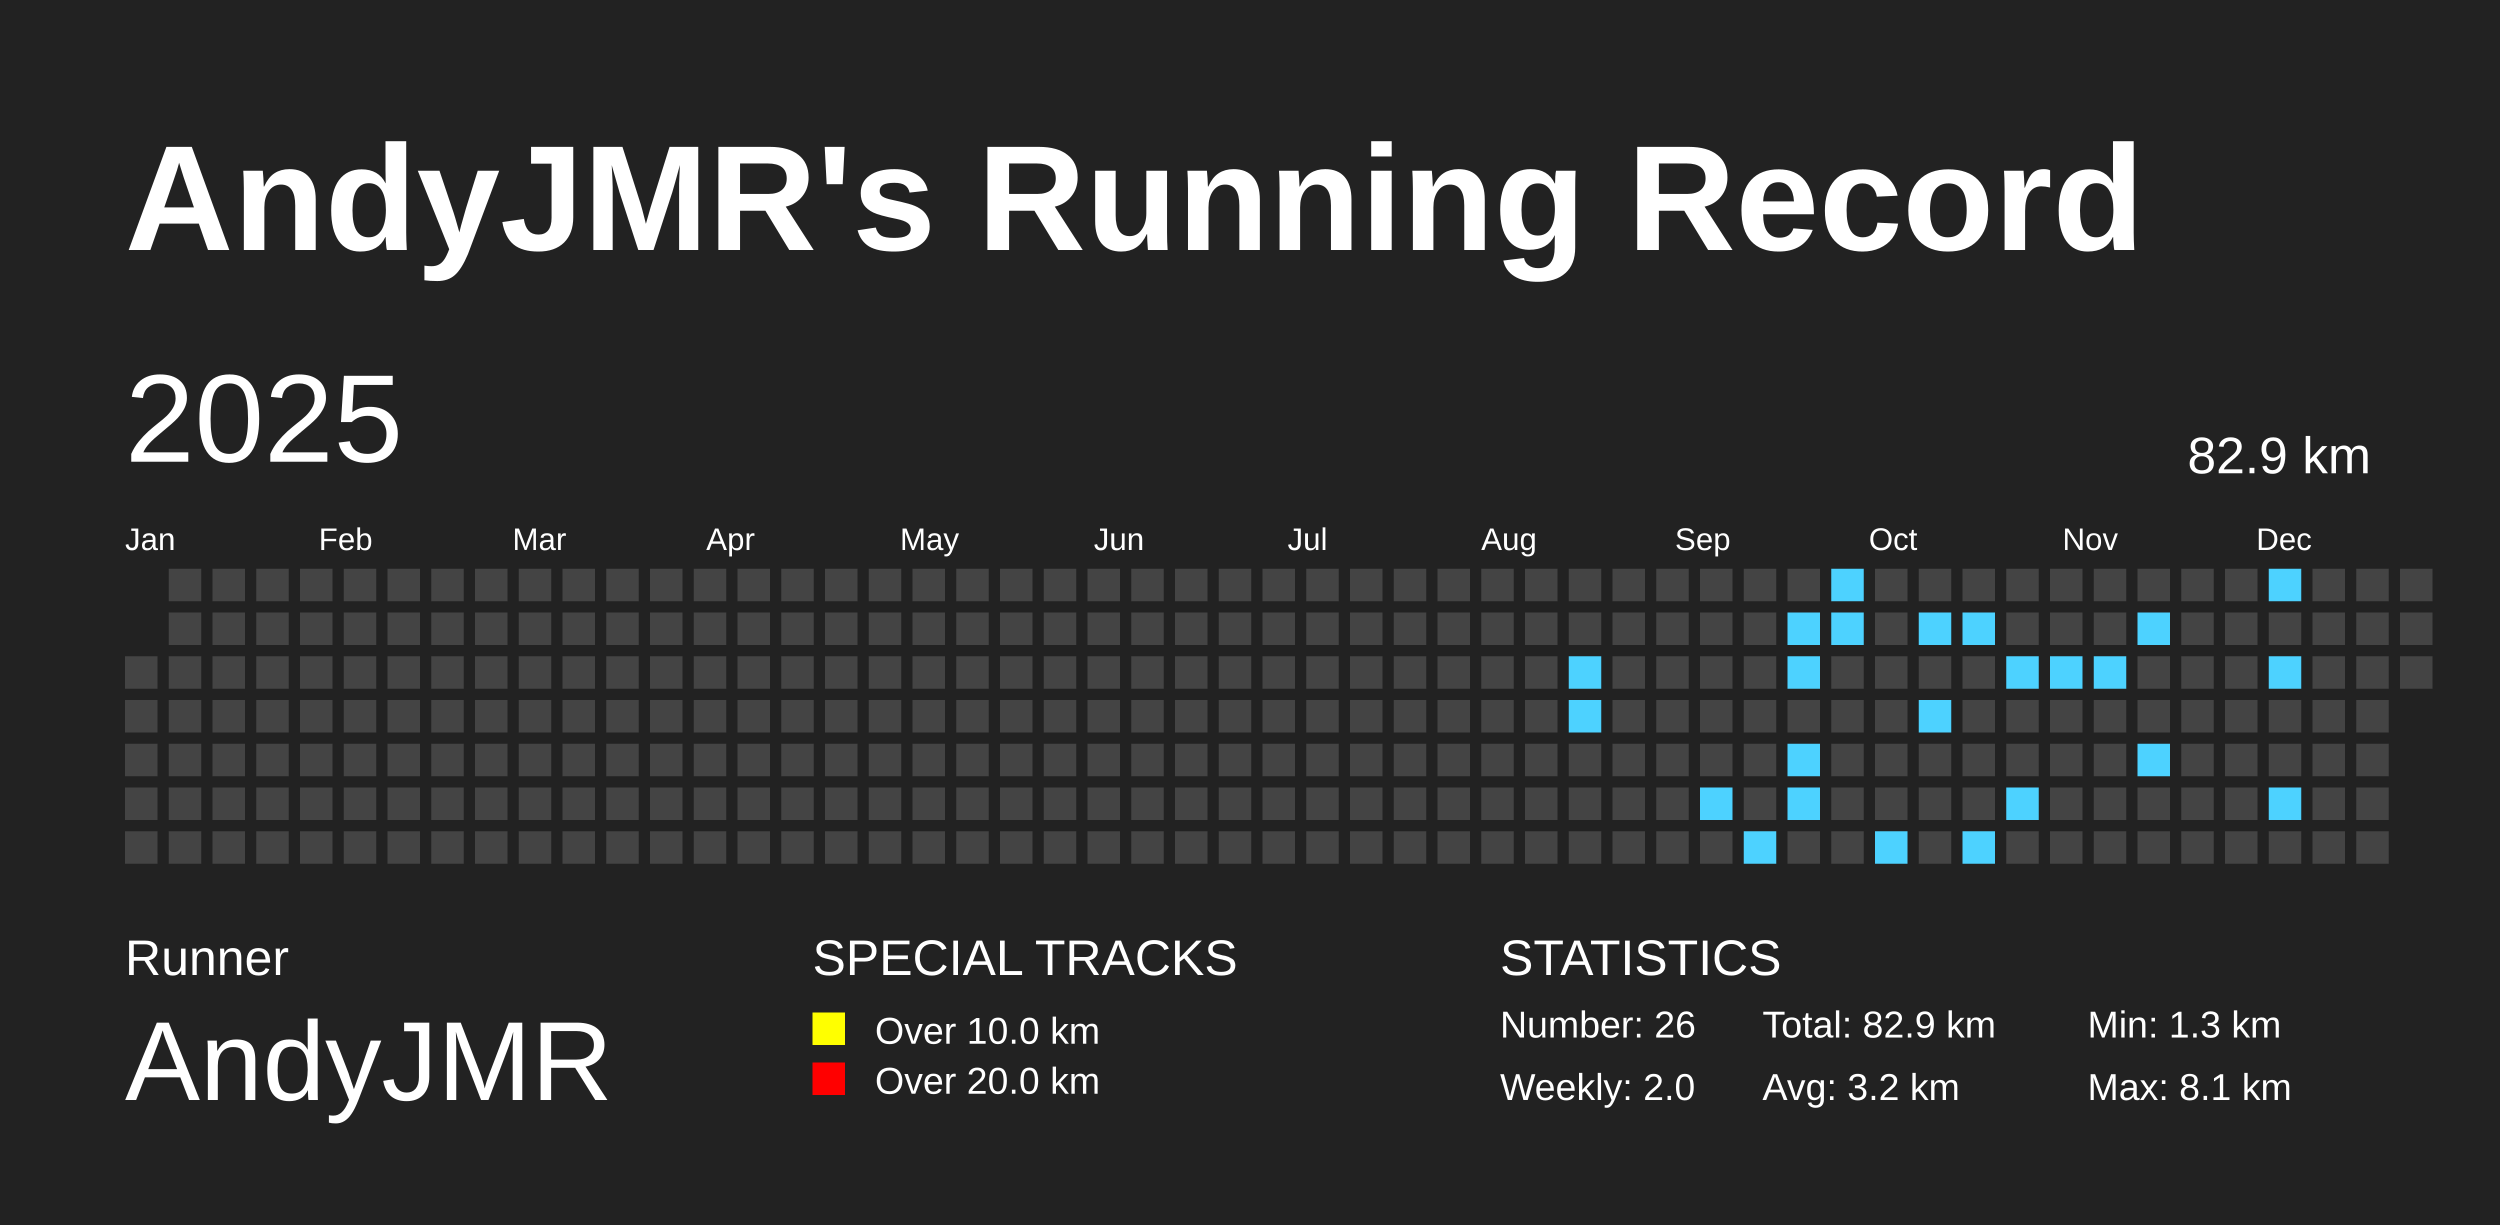
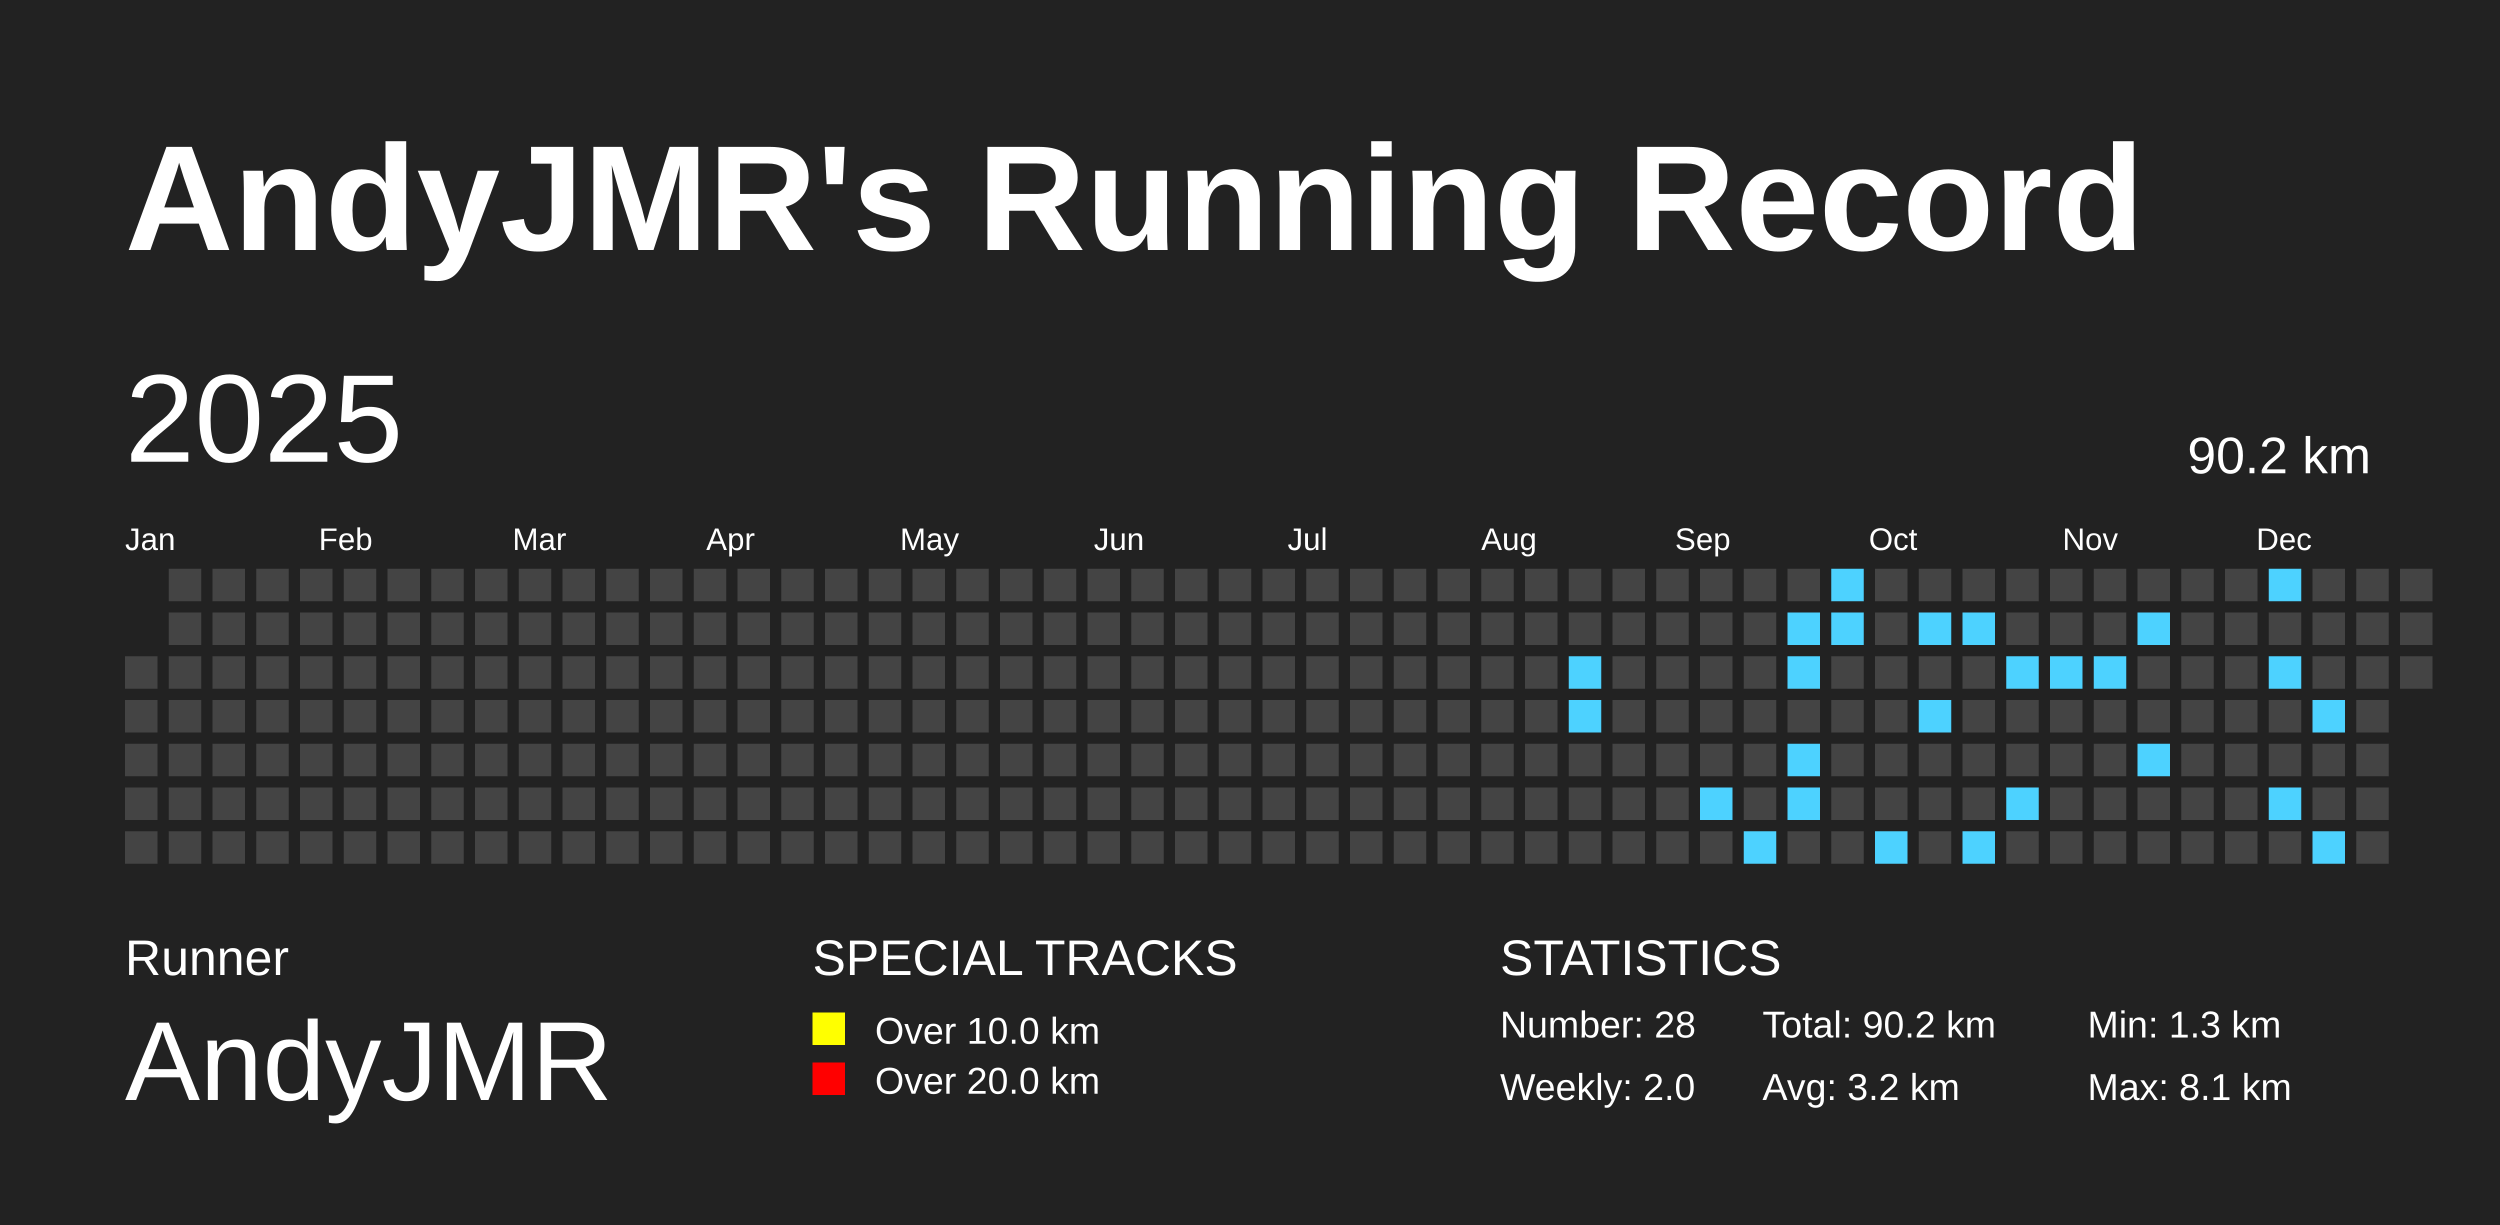
<svg xmlns="http://www.w3.org/2000/svg" baseProfile="full" height="98mm" version="1.1" viewBox="0,0,200,98" width="200mm">
  <defs />
  <rect fill="#222222" height="98" width="200" x="0" y="0" />
  <text fill="#FFFFFF" style="font-size:12px; font-family:Arial; font-weight:bold;" x="10" y="20">AndyJMR's Running Record</text>
  <text fill="#FFFFFF" style="font-size:4px; font-family:Arial" x="10" y="78">Runner</text>
  <text fill="#FFFFFF" style="font-size:9px; font-family:Arial" x="10" y="88">AndyJMR</text>
  <text fill="#FFFFFF" style="font-size:4px; font-family:Arial" x="65" y="78">SPECIAL TRACKS</text>
  <rect fill="yellow" height="2.6" width="2.6" x="65" y="81" />
  <text fill="#FFFFFF" style="font-size:3px; font-family:Arial" x="70" y="83.5">Over 10.0 km</text>
  <rect fill="red" height="2.6" width="2.6" x="65" y="85" />
  <text fill="#FFFFFF" style="font-size:3px; font-family:Arial" x="70" y="87.5">Over 20.0 km</text>
  <text fill="#FFFFFF" style="font-size:4px; font-family:Arial" x="120" y="78">STATISTICS</text>
-   <text fill="#FFFFFF" style="font-size:3px; font-family:Arial" x="120" y="83">Number: 26</text>
+   <text fill="#FFFFFF" style="font-size:3px; font-family:Arial" x="120" y="83">Number: 28</text>
  <text fill="#FFFFFF" style="font-size:3px; font-family:Arial" x="120" y="88">Weekly: 2.0</text>
-   <text fill="#FFFFFF" style="font-size:3px; font-family:Arial" x="141" y="83">Total: 82.9 km</text>
+   <text fill="#FFFFFF" style="font-size:3px; font-family:Arial" x="141" y="83">Total: 90.2 km</text>
  <text fill="#FFFFFF" style="font-size:3px; font-family:Arial" x="141" y="88">Avg: 3.2 km</text>
  <text fill="#FFFFFF" style="font-size:3px; font-family:Arial" x="167" y="83">Min: 1.3 km</text>
  <text fill="#FFFFFF" style="font-size:3px; font-family:Arial" x="167" y="88">Max: 8.1 km</text>
  <text dominant-baseline="hanging" fill="#FFFFFF" style="font-size:10.0px; font-family:Arial;" x="10" y="30">2025</text>
-   <text dominant-baseline="hanging" fill="#FFFFFF" style="font-size:4.125px; font-family:Arial;" x="175" y="35">82.9 km</text>
+   <text dominant-baseline="hanging" fill="#FFFFFF" style="font-size:4.125px; font-family:Arial;" x="175" y="35">90.2 km</text>
  <text fill="#FFFFFF" style="font-size:2.5px; font-family:Arial" x="10.0" y="44">Jan</text>
  <text fill="#FFFFFF" style="font-size:2.5px; font-family:Arial" x="25.5" y="44">Feb</text>
  <text fill="#FFFFFF" style="font-size:2.5px; font-family:Arial" x="41.0" y="44">Mar</text>
  <text fill="#FFFFFF" style="font-size:2.5px; font-family:Arial" x="56.5" y="44">Apr</text>
  <text fill="#FFFFFF" style="font-size:2.5px; font-family:Arial" x="72.0" y="44">May</text>
  <text fill="#FFFFFF" style="font-size:2.5px; font-family:Arial" x="87.5" y="44">Jun</text>
  <text fill="#FFFFFF" style="font-size:2.5px; font-family:Arial" x="103.0" y="44">Jul</text>
  <text fill="#FFFFFF" style="font-size:2.5px; font-family:Arial" x="118.5" y="44">Aug</text>
  <text fill="#FFFFFF" style="font-size:2.5px; font-family:Arial" x="134.0" y="44">Sep</text>
  <text fill="#FFFFFF" style="font-size:2.5px; font-family:Arial" x="149.5" y="44">Oct</text>
  <text fill="#FFFFFF" style="font-size:2.5px; font-family:Arial" x="165.0" y="44">Nov</text>
  <text fill="#FFFFFF" style="font-size:2.5px; font-family:Arial" x="180.5" y="44">Dec</text>
  <rect fill="#444444" height="2.6" width="2.6" x="10.0" y="52.5" />
  <rect fill="#444444" height="2.6" width="2.6" x="10.0" y="56.0" />
  <rect fill="#444444" height="2.6" width="2.6" x="10.0" y="59.5" />
  <rect fill="#444444" height="2.6" width="2.6" x="10.0" y="63.0" />
  <rect fill="#444444" height="2.6" width="2.6" x="10.0" y="66.5" />
  <rect fill="#444444" height="2.6" width="2.6" x="13.5" y="45.5" />
  <rect fill="#444444" height="2.6" width="2.6" x="13.5" y="49.0" />
  <rect fill="#444444" height="2.6" width="2.6" x="13.5" y="52.5" />
  <rect fill="#444444" height="2.6" width="2.6" x="13.5" y="56.0" />
  <rect fill="#444444" height="2.6" width="2.6" x="13.5" y="59.5" />
  <rect fill="#444444" height="2.6" width="2.6" x="13.5" y="63.0" />
  <rect fill="#444444" height="2.6" width="2.6" x="13.5" y="66.5" />
  <rect fill="#444444" height="2.6" width="2.6" x="17.0" y="45.5" />
  <rect fill="#444444" height="2.6" width="2.6" x="17.0" y="49.0" />
  <rect fill="#444444" height="2.6" width="2.6" x="17.0" y="52.5" />
  <rect fill="#444444" height="2.6" width="2.6" x="17.0" y="56.0" />
  <rect fill="#444444" height="2.6" width="2.6" x="17.0" y="59.5" />
  <rect fill="#444444" height="2.6" width="2.6" x="17.0" y="63.0" />
  <rect fill="#444444" height="2.6" width="2.6" x="17.0" y="66.5" />
  <rect fill="#444444" height="2.6" width="2.6" x="20.5" y="45.5" />
  <rect fill="#444444" height="2.6" width="2.6" x="20.5" y="49.0" />
  <rect fill="#444444" height="2.6" width="2.6" x="20.5" y="52.5" />
  <rect fill="#444444" height="2.6" width="2.6" x="20.5" y="56.0" />
  <rect fill="#444444" height="2.6" width="2.6" x="20.5" y="59.5" />
  <rect fill="#444444" height="2.6" width="2.6" x="20.5" y="63.0" />
  <rect fill="#444444" height="2.6" width="2.6" x="20.5" y="66.5" />
  <rect fill="#444444" height="2.6" width="2.6" x="24.0" y="45.5" />
  <rect fill="#444444" height="2.6" width="2.6" x="24.0" y="49.0" />
  <rect fill="#444444" height="2.6" width="2.6" x="24.0" y="52.5" />
  <rect fill="#444444" height="2.6" width="2.6" x="24.0" y="56.0" />
  <rect fill="#444444" height="2.6" width="2.6" x="24.0" y="59.5" />
  <rect fill="#444444" height="2.6" width="2.6" x="24.0" y="63.0" />
  <rect fill="#444444" height="2.6" width="2.6" x="24.0" y="66.5" />
  <rect fill="#444444" height="2.6" width="2.6" x="27.5" y="45.5" />
  <rect fill="#444444" height="2.6" width="2.6" x="27.5" y="49.0" />
  <rect fill="#444444" height="2.6" width="2.6" x="27.5" y="52.5" />
  <rect fill="#444444" height="2.6" width="2.6" x="27.5" y="56.0" />
  <rect fill="#444444" height="2.6" width="2.6" x="27.5" y="59.5" />
  <rect fill="#444444" height="2.6" width="2.6" x="27.5" y="63.0" />
  <rect fill="#444444" height="2.6" width="2.6" x="27.5" y="66.5" />
  <rect fill="#444444" height="2.6" width="2.6" x="31.0" y="45.5" />
  <rect fill="#444444" height="2.6" width="2.6" x="31.0" y="49.0" />
  <rect fill="#444444" height="2.6" width="2.6" x="31.0" y="52.5" />
  <rect fill="#444444" height="2.6" width="2.6" x="31.0" y="56.0" />
  <rect fill="#444444" height="2.6" width="2.6" x="31.0" y="59.5" />
  <rect fill="#444444" height="2.6" width="2.6" x="31.0" y="63.0" />
  <rect fill="#444444" height="2.6" width="2.6" x="31.0" y="66.5" />
  <rect fill="#444444" height="2.6" width="2.6" x="34.5" y="45.5" />
  <rect fill="#444444" height="2.6" width="2.6" x="34.5" y="49.0" />
  <rect fill="#444444" height="2.6" width="2.6" x="34.5" y="52.5" />
  <rect fill="#444444" height="2.6" width="2.6" x="34.5" y="56.0" />
  <rect fill="#444444" height="2.6" width="2.6" x="34.5" y="59.5" />
  <rect fill="#444444" height="2.6" width="2.6" x="34.5" y="63.0" />
  <rect fill="#444444" height="2.6" width="2.6" x="34.5" y="66.5" />
  <rect fill="#444444" height="2.6" width="2.6" x="38.0" y="45.5" />
  <rect fill="#444444" height="2.6" width="2.6" x="38.0" y="49.0" />
  <rect fill="#444444" height="2.6" width="2.6" x="38.0" y="52.5" />
  <rect fill="#444444" height="2.6" width="2.6" x="38.0" y="56.0" />
  <rect fill="#444444" height="2.6" width="2.6" x="38.0" y="59.5" />
  <rect fill="#444444" height="2.6" width="2.6" x="38.0" y="63.0" />
  <rect fill="#444444" height="2.6" width="2.6" x="38.0" y="66.5" />
  <rect fill="#444444" height="2.6" width="2.6" x="41.5" y="45.5" />
  <rect fill="#444444" height="2.6" width="2.6" x="41.5" y="49.0" />
  <rect fill="#444444" height="2.6" width="2.6" x="41.5" y="52.5" />
  <rect fill="#444444" height="2.6" width="2.6" x="41.5" y="56.0" />
  <rect fill="#444444" height="2.6" width="2.6" x="41.5" y="59.5" />
  <rect fill="#444444" height="2.6" width="2.6" x="41.5" y="63.0" />
  <rect fill="#444444" height="2.6" width="2.6" x="41.5" y="66.5" />
  <rect fill="#444444" height="2.6" width="2.6" x="45.0" y="45.5" />
  <rect fill="#444444" height="2.6" width="2.6" x="45.0" y="49.0" />
  <rect fill="#444444" height="2.6" width="2.6" x="45.0" y="52.5" />
  <rect fill="#444444" height="2.6" width="2.6" x="45.0" y="56.0" />
  <rect fill="#444444" height="2.6" width="2.6" x="45.0" y="59.5" />
  <rect fill="#444444" height="2.6" width="2.6" x="45.0" y="63.0" />
  <rect fill="#444444" height="2.6" width="2.6" x="45.0" y="66.5" />
  <rect fill="#444444" height="2.6" width="2.6" x="48.5" y="45.5" />
  <rect fill="#444444" height="2.6" width="2.6" x="48.5" y="49.0" />
  <rect fill="#444444" height="2.6" width="2.6" x="48.5" y="52.5" />
  <rect fill="#444444" height="2.6" width="2.6" x="48.5" y="56.0" />
  <rect fill="#444444" height="2.6" width="2.6" x="48.5" y="59.5" />
  <rect fill="#444444" height="2.6" width="2.6" x="48.5" y="63.0" />
  <rect fill="#444444" height="2.6" width="2.6" x="48.5" y="66.5" />
  <rect fill="#444444" height="2.6" width="2.6" x="52.0" y="45.5" />
  <rect fill="#444444" height="2.6" width="2.6" x="52.0" y="49.0" />
  <rect fill="#444444" height="2.6" width="2.6" x="52.0" y="52.5" />
  <rect fill="#444444" height="2.6" width="2.6" x="52.0" y="56.0" />
  <rect fill="#444444" height="2.6" width="2.6" x="52.0" y="59.5" />
  <rect fill="#444444" height="2.6" width="2.6" x="52.0" y="63.0" />
  <rect fill="#444444" height="2.6" width="2.6" x="52.0" y="66.5" />
  <rect fill="#444444" height="2.6" width="2.6" x="55.5" y="45.5" />
  <rect fill="#444444" height="2.6" width="2.6" x="55.5" y="49.0" />
  <rect fill="#444444" height="2.6" width="2.6" x="55.5" y="52.5" />
  <rect fill="#444444" height="2.6" width="2.6" x="55.5" y="56.0" />
  <rect fill="#444444" height="2.6" width="2.6" x="55.5" y="59.5" />
  <rect fill="#444444" height="2.6" width="2.6" x="55.5" y="63.0" />
  <rect fill="#444444" height="2.6" width="2.6" x="55.5" y="66.5" />
  <rect fill="#444444" height="2.6" width="2.6" x="59.0" y="45.5" />
  <rect fill="#444444" height="2.6" width="2.6" x="59.0" y="49.0" />
  <rect fill="#444444" height="2.6" width="2.6" x="59.0" y="52.5" />
  <rect fill="#444444" height="2.6" width="2.6" x="59.0" y="56.0" />
  <rect fill="#444444" height="2.6" width="2.6" x="59.0" y="59.5" />
  <rect fill="#444444" height="2.6" width="2.6" x="59.0" y="63.0" />
  <rect fill="#444444" height="2.6" width="2.6" x="59.0" y="66.5" />
  <rect fill="#444444" height="2.6" width="2.6" x="62.5" y="45.5" />
  <rect fill="#444444" height="2.6" width="2.6" x="62.5" y="49.0" />
  <rect fill="#444444" height="2.6" width="2.6" x="62.5" y="52.5" />
  <rect fill="#444444" height="2.6" width="2.6" x="62.5" y="56.0" />
  <rect fill="#444444" height="2.6" width="2.6" x="62.5" y="59.5" />
  <rect fill="#444444" height="2.6" width="2.6" x="62.5" y="63.0" />
  <rect fill="#444444" height="2.6" width="2.6" x="62.5" y="66.5" />
  <rect fill="#444444" height="2.6" width="2.6" x="66.0" y="45.5" />
  <rect fill="#444444" height="2.6" width="2.6" x="66.0" y="49.0" />
  <rect fill="#444444" height="2.6" width="2.6" x="66.0" y="52.5" />
  <rect fill="#444444" height="2.6" width="2.6" x="66.0" y="56.0" />
  <rect fill="#444444" height="2.6" width="2.6" x="66.0" y="59.5" />
  <rect fill="#444444" height="2.6" width="2.6" x="66.0" y="63.0" />
  <rect fill="#444444" height="2.6" width="2.6" x="66.0" y="66.5" />
  <rect fill="#444444" height="2.6" width="2.6" x="69.5" y="45.5" />
  <rect fill="#444444" height="2.6" width="2.6" x="69.5" y="49.0" />
  <rect fill="#444444" height="2.6" width="2.6" x="69.5" y="52.5" />
  <rect fill="#444444" height="2.6" width="2.6" x="69.5" y="56.0" />
  <rect fill="#444444" height="2.6" width="2.6" x="69.5" y="59.5" />
  <rect fill="#444444" height="2.6" width="2.6" x="69.5" y="63.0" />
  <rect fill="#444444" height="2.6" width="2.6" x="69.5" y="66.5" />
  <rect fill="#444444" height="2.6" width="2.6" x="73.0" y="45.5" />
  <rect fill="#444444" height="2.6" width="2.6" x="73.0" y="49.0" />
  <rect fill="#444444" height="2.6" width="2.6" x="73.0" y="52.5" />
  <rect fill="#444444" height="2.6" width="2.6" x="73.0" y="56.0" />
  <rect fill="#444444" height="2.6" width="2.6" x="73.0" y="59.5" />
  <rect fill="#444444" height="2.6" width="2.6" x="73.0" y="63.0" />
  <rect fill="#444444" height="2.6" width="2.6" x="73.0" y="66.5" />
  <rect fill="#444444" height="2.6" width="2.6" x="76.5" y="45.5" />
  <rect fill="#444444" height="2.6" width="2.6" x="76.5" y="49.0" />
  <rect fill="#444444" height="2.6" width="2.6" x="76.5" y="52.5" />
  <rect fill="#444444" height="2.6" width="2.6" x="76.5" y="56.0" />
  <rect fill="#444444" height="2.6" width="2.6" x="76.5" y="59.5" />
  <rect fill="#444444" height="2.6" width="2.6" x="76.5" y="63.0" />
  <rect fill="#444444" height="2.6" width="2.6" x="76.5" y="66.5" />
  <rect fill="#444444" height="2.6" width="2.6" x="80.0" y="45.5" />
  <rect fill="#444444" height="2.6" width="2.6" x="80.0" y="49.0" />
  <rect fill="#444444" height="2.6" width="2.6" x="80.0" y="52.5" />
  <rect fill="#444444" height="2.6" width="2.6" x="80.0" y="56.0" />
  <rect fill="#444444" height="2.6" width="2.6" x="80.0" y="59.5" />
  <rect fill="#444444" height="2.6" width="2.6" x="80.0" y="63.0" />
  <rect fill="#444444" height="2.6" width="2.6" x="80.0" y="66.5" />
  <rect fill="#444444" height="2.6" width="2.6" x="83.5" y="45.5" />
  <rect fill="#444444" height="2.6" width="2.6" x="83.5" y="49.0" />
  <rect fill="#444444" height="2.6" width="2.6" x="83.5" y="52.5" />
  <rect fill="#444444" height="2.6" width="2.6" x="83.5" y="56.0" />
  <rect fill="#444444" height="2.6" width="2.6" x="83.5" y="59.5" />
  <rect fill="#444444" height="2.6" width="2.6" x="83.5" y="63.0" />
  <rect fill="#444444" height="2.6" width="2.6" x="83.5" y="66.5" />
  <rect fill="#444444" height="2.6" width="2.6" x="87.0" y="45.5" />
  <rect fill="#444444" height="2.6" width="2.6" x="87.0" y="49.0" />
  <rect fill="#444444" height="2.6" width="2.6" x="87.0" y="52.5" />
  <rect fill="#444444" height="2.6" width="2.6" x="87.0" y="56.0" />
  <rect fill="#444444" height="2.6" width="2.6" x="87.0" y="59.5" />
  <rect fill="#444444" height="2.6" width="2.6" x="87.0" y="63.0" />
  <rect fill="#444444" height="2.6" width="2.6" x="87.0" y="66.5" />
  <rect fill="#444444" height="2.6" width="2.6" x="90.5" y="45.5" />
  <rect fill="#444444" height="2.6" width="2.6" x="90.5" y="49.0" />
  <rect fill="#444444" height="2.6" width="2.6" x="90.5" y="52.5" />
  <rect fill="#444444" height="2.6" width="2.6" x="90.5" y="56.0" />
  <rect fill="#444444" height="2.6" width="2.6" x="90.5" y="59.5" />
  <rect fill="#444444" height="2.6" width="2.6" x="90.5" y="63.0" />
  <rect fill="#444444" height="2.6" width="2.6" x="90.5" y="66.5" />
  <rect fill="#444444" height="2.6" width="2.6" x="94.0" y="45.5" />
  <rect fill="#444444" height="2.6" width="2.6" x="94.0" y="49.0" />
  <rect fill="#444444" height="2.6" width="2.6" x="94.0" y="52.5" />
  <rect fill="#444444" height="2.6" width="2.6" x="94.0" y="56.0" />
  <rect fill="#444444" height="2.6" width="2.6" x="94.0" y="59.5" />
  <rect fill="#444444" height="2.6" width="2.6" x="94.0" y="63.0" />
  <rect fill="#444444" height="2.6" width="2.6" x="94.0" y="66.5" />
  <rect fill="#444444" height="2.6" width="2.6" x="97.5" y="45.5" />
  <rect fill="#444444" height="2.6" width="2.6" x="97.5" y="49.0" />
  <rect fill="#444444" height="2.6" width="2.6" x="97.5" y="52.5" />
  <rect fill="#444444" height="2.6" width="2.6" x="97.5" y="56.0" />
  <rect fill="#444444" height="2.6" width="2.6" x="97.5" y="59.5" />
  <rect fill="#444444" height="2.6" width="2.6" x="97.5" y="63.0" />
  <rect fill="#444444" height="2.6" width="2.6" x="97.5" y="66.5" />
  <rect fill="#444444" height="2.6" width="2.6" x="101.0" y="45.5" />
  <rect fill="#444444" height="2.6" width="2.6" x="101.0" y="49.0" />
  <rect fill="#444444" height="2.6" width="2.6" x="101.0" y="52.5" />
  <rect fill="#444444" height="2.6" width="2.6" x="101.0" y="56.0" />
  <rect fill="#444444" height="2.6" width="2.6" x="101.0" y="59.5" />
  <rect fill="#444444" height="2.6" width="2.6" x="101.0" y="63.0" />
  <rect fill="#444444" height="2.6" width="2.6" x="101.0" y="66.5" />
  <rect fill="#444444" height="2.6" width="2.6" x="104.5" y="45.5" />
  <rect fill="#444444" height="2.6" width="2.6" x="104.5" y="49.0" />
  <rect fill="#444444" height="2.6" width="2.6" x="104.5" y="52.5" />
  <rect fill="#444444" height="2.6" width="2.6" x="104.5" y="56.0" />
  <rect fill="#444444" height="2.6" width="2.6" x="104.5" y="59.5" />
  <rect fill="#444444" height="2.6" width="2.6" x="104.5" y="63.0" />
  <rect fill="#444444" height="2.6" width="2.6" x="104.5" y="66.5" />
  <rect fill="#444444" height="2.6" width="2.6" x="108.0" y="45.5" />
  <rect fill="#444444" height="2.6" width="2.6" x="108.0" y="49.0" />
  <rect fill="#444444" height="2.6" width="2.6" x="108.0" y="52.5" />
  <rect fill="#444444" height="2.6" width="2.6" x="108.0" y="56.0" />
  <rect fill="#444444" height="2.6" width="2.6" x="108.0" y="59.5" />
  <rect fill="#444444" height="2.6" width="2.6" x="108.0" y="63.0" />
  <rect fill="#444444" height="2.6" width="2.6" x="108.0" y="66.5" />
  <rect fill="#444444" height="2.6" width="2.6" x="111.5" y="45.5" />
  <rect fill="#444444" height="2.6" width="2.6" x="111.5" y="49.0" />
  <rect fill="#444444" height="2.6" width="2.6" x="111.5" y="52.5" />
  <rect fill="#444444" height="2.6" width="2.6" x="111.5" y="56.0" />
  <rect fill="#444444" height="2.6" width="2.6" x="111.5" y="59.5" />
  <rect fill="#444444" height="2.6" width="2.6" x="111.5" y="63.0" />
  <rect fill="#444444" height="2.6" width="2.6" x="111.5" y="66.5" />
  <rect fill="#444444" height="2.6" width="2.6" x="115.0" y="45.5" />
  <rect fill="#444444" height="2.6" width="2.6" x="115.0" y="49.0" />
  <rect fill="#444444" height="2.6" width="2.6" x="115.0" y="52.5" />
  <rect fill="#444444" height="2.6" width="2.6" x="115.0" y="56.0" />
  <rect fill="#444444" height="2.6" width="2.6" x="115.0" y="59.5" />
  <rect fill="#444444" height="2.6" width="2.6" x="115.0" y="63.0" />
  <rect fill="#444444" height="2.6" width="2.6" x="115.0" y="66.5" />
  <rect fill="#444444" height="2.6" width="2.6" x="118.5" y="45.5" />
  <rect fill="#444444" height="2.6" width="2.6" x="118.5" y="49.0" />
  <rect fill="#444444" height="2.6" width="2.6" x="118.5" y="52.5" />
  <rect fill="#444444" height="2.6" width="2.6" x="118.5" y="56.0" />
  <rect fill="#444444" height="2.6" width="2.6" x="118.5" y="59.5" />
  <rect fill="#444444" height="2.6" width="2.6" x="118.5" y="63.0" />
  <rect fill="#444444" height="2.6" width="2.6" x="118.5" y="66.5" />
  <rect fill="#444444" height="2.6" width="2.6" x="122.0" y="45.5" />
  <rect fill="#444444" height="2.6" width="2.6" x="122.0" y="49.0" />
  <rect fill="#444444" height="2.6" width="2.6" x="122.0" y="52.5" />
  <rect fill="#444444" height="2.6" width="2.6" x="122.0" y="56.0" />
  <rect fill="#444444" height="2.6" width="2.6" x="122.0" y="59.5" />
  <rect fill="#444444" height="2.6" width="2.6" x="122.0" y="63.0" />
  <rect fill="#444444" height="2.6" width="2.6" x="122.0" y="66.5" />
  <rect fill="#444444" height="2.6" width="2.6" x="125.5" y="45.5" />
  <rect fill="#444444" height="2.6" width="2.6" x="125.5" y="49.0" />
  <rect fill="#4DD2FF" height="2.6" width="2.6" x="125.5" y="52.5" />
  <rect fill="#4DD2FF" height="2.6" width="2.6" x="125.5" y="56.0" />
  <rect fill="#444444" height="2.6" width="2.6" x="125.5" y="59.5" />
  <rect fill="#444444" height="2.6" width="2.6" x="125.5" y="63.0" />
  <rect fill="#444444" height="2.6" width="2.6" x="125.5" y="66.5" />
  <rect fill="#444444" height="2.6" width="2.6" x="129.0" y="45.5" />
  <rect fill="#444444" height="2.6" width="2.6" x="129.0" y="49.0" />
  <rect fill="#444444" height="2.6" width="2.6" x="129.0" y="52.5" />
  <rect fill="#444444" height="2.6" width="2.6" x="129.0" y="56.0" />
  <rect fill="#444444" height="2.6" width="2.6" x="129.0" y="59.5" />
  <rect fill="#444444" height="2.6" width="2.6" x="129.0" y="63.0" />
  <rect fill="#444444" height="2.6" width="2.6" x="129.0" y="66.5" />
  <rect fill="#444444" height="2.6" width="2.6" x="132.5" y="45.5" />
  <rect fill="#444444" height="2.6" width="2.6" x="132.5" y="49.0" />
  <rect fill="#444444" height="2.6" width="2.6" x="132.5" y="52.5" />
  <rect fill="#444444" height="2.6" width="2.6" x="132.5" y="56.0" />
  <rect fill="#444444" height="2.6" width="2.6" x="132.5" y="59.5" />
  <rect fill="#444444" height="2.6" width="2.6" x="132.5" y="63.0" />
  <rect fill="#444444" height="2.6" width="2.6" x="132.5" y="66.5" />
  <rect fill="#444444" height="2.6" width="2.6" x="136.0" y="45.5" />
  <rect fill="#444444" height="2.6" width="2.6" x="136.0" y="49.0" />
  <rect fill="#444444" height="2.6" width="2.6" x="136.0" y="52.5" />
  <rect fill="#444444" height="2.6" width="2.6" x="136.0" y="56.0" />
  <rect fill="#444444" height="2.6" width="2.6" x="136.0" y="59.5" />
  <rect fill="#4DD2FF" height="2.6" width="2.6" x="136.0" y="63.0" />
  <rect fill="#444444" height="2.6" width="2.6" x="136.0" y="66.5" />
  <rect fill="#444444" height="2.6" width="2.6" x="139.5" y="45.5" />
  <rect fill="#444444" height="2.6" width="2.6" x="139.5" y="49.0" />
  <rect fill="#444444" height="2.6" width="2.6" x="139.5" y="52.5" />
  <rect fill="#444444" height="2.6" width="2.6" x="139.5" y="56.0" />
  <rect fill="#444444" height="2.6" width="2.6" x="139.5" y="59.5" />
  <rect fill="#444444" height="2.6" width="2.6" x="139.5" y="63.0" />
  <rect fill="#4DD2FF" height="2.6" width="2.6" x="139.5" y="66.5" />
  <rect fill="#444444" height="2.6" width="2.6" x="143.0" y="45.5" />
  <rect fill="#4DD2FF" height="2.6" width="2.6" x="143.0" y="49.0" />
  <rect fill="#4DD2FF" height="2.6" width="2.6" x="143.0" y="52.5" />
  <rect fill="#444444" height="2.6" width="2.6" x="143.0" y="56.0" />
  <rect fill="#4DD2FF" height="2.6" width="2.6" x="143.0" y="59.5" />
  <rect fill="#4DD2FF" height="2.6" width="2.6" x="143.0" y="63.0" />
  <rect fill="#444444" height="2.6" width="2.6" x="143.0" y="66.5" />
  <rect fill="#4DD2FF" height="2.6" width="2.6" x="146.5" y="45.5" />
  <rect fill="#4DD2FF" height="2.6" width="2.6" x="146.5" y="49.0" />
  <rect fill="#444444" height="2.6" width="2.6" x="146.5" y="52.5" />
  <rect fill="#444444" height="2.6" width="2.6" x="146.5" y="56.0" />
  <rect fill="#444444" height="2.6" width="2.6" x="146.5" y="59.5" />
  <rect fill="#444444" height="2.6" width="2.6" x="146.5" y="63.0" />
  <rect fill="#444444" height="2.6" width="2.6" x="146.5" y="66.5" />
  <rect fill="#444444" height="2.6" width="2.6" x="150.0" y="45.5" />
  <rect fill="#444444" height="2.6" width="2.6" x="150.0" y="49.0" />
  <rect fill="#444444" height="2.6" width="2.6" x="150.0" y="52.5" />
  <rect fill="#444444" height="2.6" width="2.6" x="150.0" y="56.0" />
  <rect fill="#444444" height="2.6" width="2.6" x="150.0" y="59.5" />
  <rect fill="#444444" height="2.6" width="2.6" x="150.0" y="63.0" />
  <rect fill="#4DD2FF" height="2.6" width="2.6" x="150.0" y="66.5" />
  <rect fill="#444444" height="2.6" width="2.6" x="153.5" y="45.5" />
  <rect fill="#4DD2FF" height="2.6" width="2.6" x="153.5" y="49.0" />
  <rect fill="#444444" height="2.6" width="2.6" x="153.5" y="52.5" />
  <rect fill="#4DD2FF" height="2.6" width="2.6" x="153.5" y="56.0" />
  <rect fill="#444444" height="2.6" width="2.6" x="153.5" y="59.5" />
  <rect fill="#444444" height="2.6" width="2.6" x="153.5" y="63.0" />
  <rect fill="#444444" height="2.6" width="2.6" x="153.5" y="66.5" />
  <rect fill="#444444" height="2.6" width="2.6" x="157.0" y="45.5" />
  <rect fill="#4DD2FF" height="2.6" width="2.6" x="157.0" y="49.0" />
  <rect fill="#444444" height="2.6" width="2.6" x="157.0" y="52.5" />
  <rect fill="#444444" height="2.6" width="2.6" x="157.0" y="56.0" />
  <rect fill="#444444" height="2.6" width="2.6" x="157.0" y="59.5" />
  <rect fill="#444444" height="2.6" width="2.6" x="157.0" y="63.0" />
  <rect fill="#4DD2FF" height="2.6" width="2.6" x="157.0" y="66.5" />
  <rect fill="#444444" height="2.6" width="2.6" x="160.5" y="45.5" />
  <rect fill="#444444" height="2.6" width="2.6" x="160.5" y="49.0" />
  <rect fill="#4DD2FF" height="2.6" width="2.6" x="160.5" y="52.5" />
  <rect fill="#444444" height="2.6" width="2.6" x="160.5" y="56.0" />
  <rect fill="#444444" height="2.6" width="2.6" x="160.5" y="59.5" />
  <rect fill="#4DD2FF" height="2.6" width="2.6" x="160.5" y="63.0" />
  <rect fill="#444444" height="2.6" width="2.6" x="160.5" y="66.5" />
  <rect fill="#444444" height="2.6" width="2.6" x="164.0" y="45.5" />
  <rect fill="#444444" height="2.6" width="2.6" x="164.0" y="49.0" />
  <rect fill="#4DD2FF" height="2.6" width="2.6" x="164.0" y="52.5" />
  <rect fill="#444444" height="2.6" width="2.6" x="164.0" y="56.0" />
  <rect fill="#444444" height="2.6" width="2.6" x="164.0" y="59.5" />
  <rect fill="#444444" height="2.6" width="2.6" x="164.0" y="63.0" />
  <rect fill="#444444" height="2.6" width="2.6" x="164.0" y="66.5" />
  <rect fill="#444444" height="2.6" width="2.6" x="167.5" y="45.5" />
  <rect fill="#444444" height="2.6" width="2.6" x="167.5" y="49.0" />
  <rect fill="#4DD2FF" height="2.6" width="2.6" x="167.5" y="52.5" />
  <rect fill="#444444" height="2.6" width="2.6" x="167.5" y="56.0" />
  <rect fill="#444444" height="2.6" width="2.6" x="167.5" y="59.5" />
  <rect fill="#444444" height="2.6" width="2.6" x="167.5" y="63.0" />
  <rect fill="#444444" height="2.6" width="2.6" x="167.5" y="66.5" />
  <rect fill="#444444" height="2.6" width="2.6" x="171.0" y="45.5" />
  <rect fill="#4DD2FF" height="2.6" width="2.6" x="171.0" y="49.0" />
  <rect fill="#444444" height="2.6" width="2.6" x="171.0" y="52.5" />
  <rect fill="#444444" height="2.6" width="2.6" x="171.0" y="56.0" />
  <rect fill="#4DD2FF" height="2.6" width="2.6" x="171.0" y="59.5" />
  <rect fill="#444444" height="2.6" width="2.6" x="171.0" y="63.0" />
  <rect fill="#444444" height="2.6" width="2.6" x="171.0" y="66.5" />
  <rect fill="#444444" height="2.6" width="2.6" x="174.5" y="45.5" />
  <rect fill="#444444" height="2.6" width="2.6" x="174.5" y="49.0" />
  <rect fill="#444444" height="2.6" width="2.6" x="174.5" y="52.5" />
  <rect fill="#444444" height="2.6" width="2.6" x="174.5" y="56.0" />
  <rect fill="#444444" height="2.6" width="2.6" x="174.5" y="59.5" />
  <rect fill="#444444" height="2.6" width="2.6" x="174.5" y="63.0" />
  <rect fill="#444444" height="2.6" width="2.6" x="174.5" y="66.5" />
  <rect fill="#444444" height="2.6" width="2.6" x="178.0" y="45.5" />
  <rect fill="#444444" height="2.6" width="2.6" x="178.0" y="49.0" />
  <rect fill="#444444" height="2.6" width="2.6" x="178.0" y="52.5" />
  <rect fill="#444444" height="2.6" width="2.6" x="178.0" y="56.0" />
  <rect fill="#444444" height="2.6" width="2.6" x="178.0" y="59.5" />
  <rect fill="#444444" height="2.6" width="2.6" x="178.0" y="63.0" />
  <rect fill="#444444" height="2.6" width="2.6" x="178.0" y="66.5" />
  <rect fill="#4DD2FF" height="2.6" width="2.6" x="181.5" y="45.5" />
  <rect fill="#444444" height="2.6" width="2.6" x="181.5" y="49.0" />
  <rect fill="#4DD2FF" height="2.6" width="2.6" x="181.5" y="52.5" />
  <rect fill="#444444" height="2.6" width="2.6" x="181.5" y="56.0" />
  <rect fill="#444444" height="2.6" width="2.6" x="181.5" y="59.5" />
  <rect fill="#4DD2FF" height="2.6" width="2.6" x="181.5" y="63.0" />
  <rect fill="#444444" height="2.6" width="2.6" x="181.5" y="66.5" />
  <rect fill="#444444" height="2.6" width="2.6" x="185.0" y="45.5" />
  <rect fill="#444444" height="2.6" width="2.6" x="185.0" y="49.0" />
  <rect fill="#444444" height="2.6" width="2.6" x="185.0" y="52.5" />
-   <rect fill="#444444" height="2.6" width="2.6" x="185.0" y="56.0" />
+   <rect fill="#4DD2FF" height="2.6" width="2.6" x="185.0" y="56.0" />
  <rect fill="#444444" height="2.6" width="2.6" x="185.0" y="59.5" />
  <rect fill="#444444" height="2.6" width="2.6" x="185.0" y="63.0" />
-   <rect fill="#444444" height="2.6" width="2.6" x="185.0" y="66.5" />
+   <rect fill="#4DD2FF" height="2.6" width="2.6" x="185.0" y="66.5" />
  <rect fill="#444444" height="2.6" width="2.6" x="188.5" y="45.5" />
  <rect fill="#444444" height="2.6" width="2.6" x="188.5" y="49.0" />
  <rect fill="#444444" height="2.6" width="2.6" x="188.5" y="52.5" />
  <rect fill="#444444" height="2.6" width="2.6" x="188.5" y="56.0" />
  <rect fill="#444444" height="2.6" width="2.6" x="188.5" y="59.5" />
  <rect fill="#444444" height="2.6" width="2.6" x="188.5" y="63.0" />
  <rect fill="#444444" height="2.6" width="2.6" x="188.5" y="66.5" />
  <rect fill="#444444" height="2.6" width="2.6" x="192.0" y="45.5" />
  <rect fill="#444444" height="2.6" width="2.6" x="192.0" y="49.0" />
  <rect fill="#444444" height="2.6" width="2.6" x="192.0" y="52.5" />
</svg>
